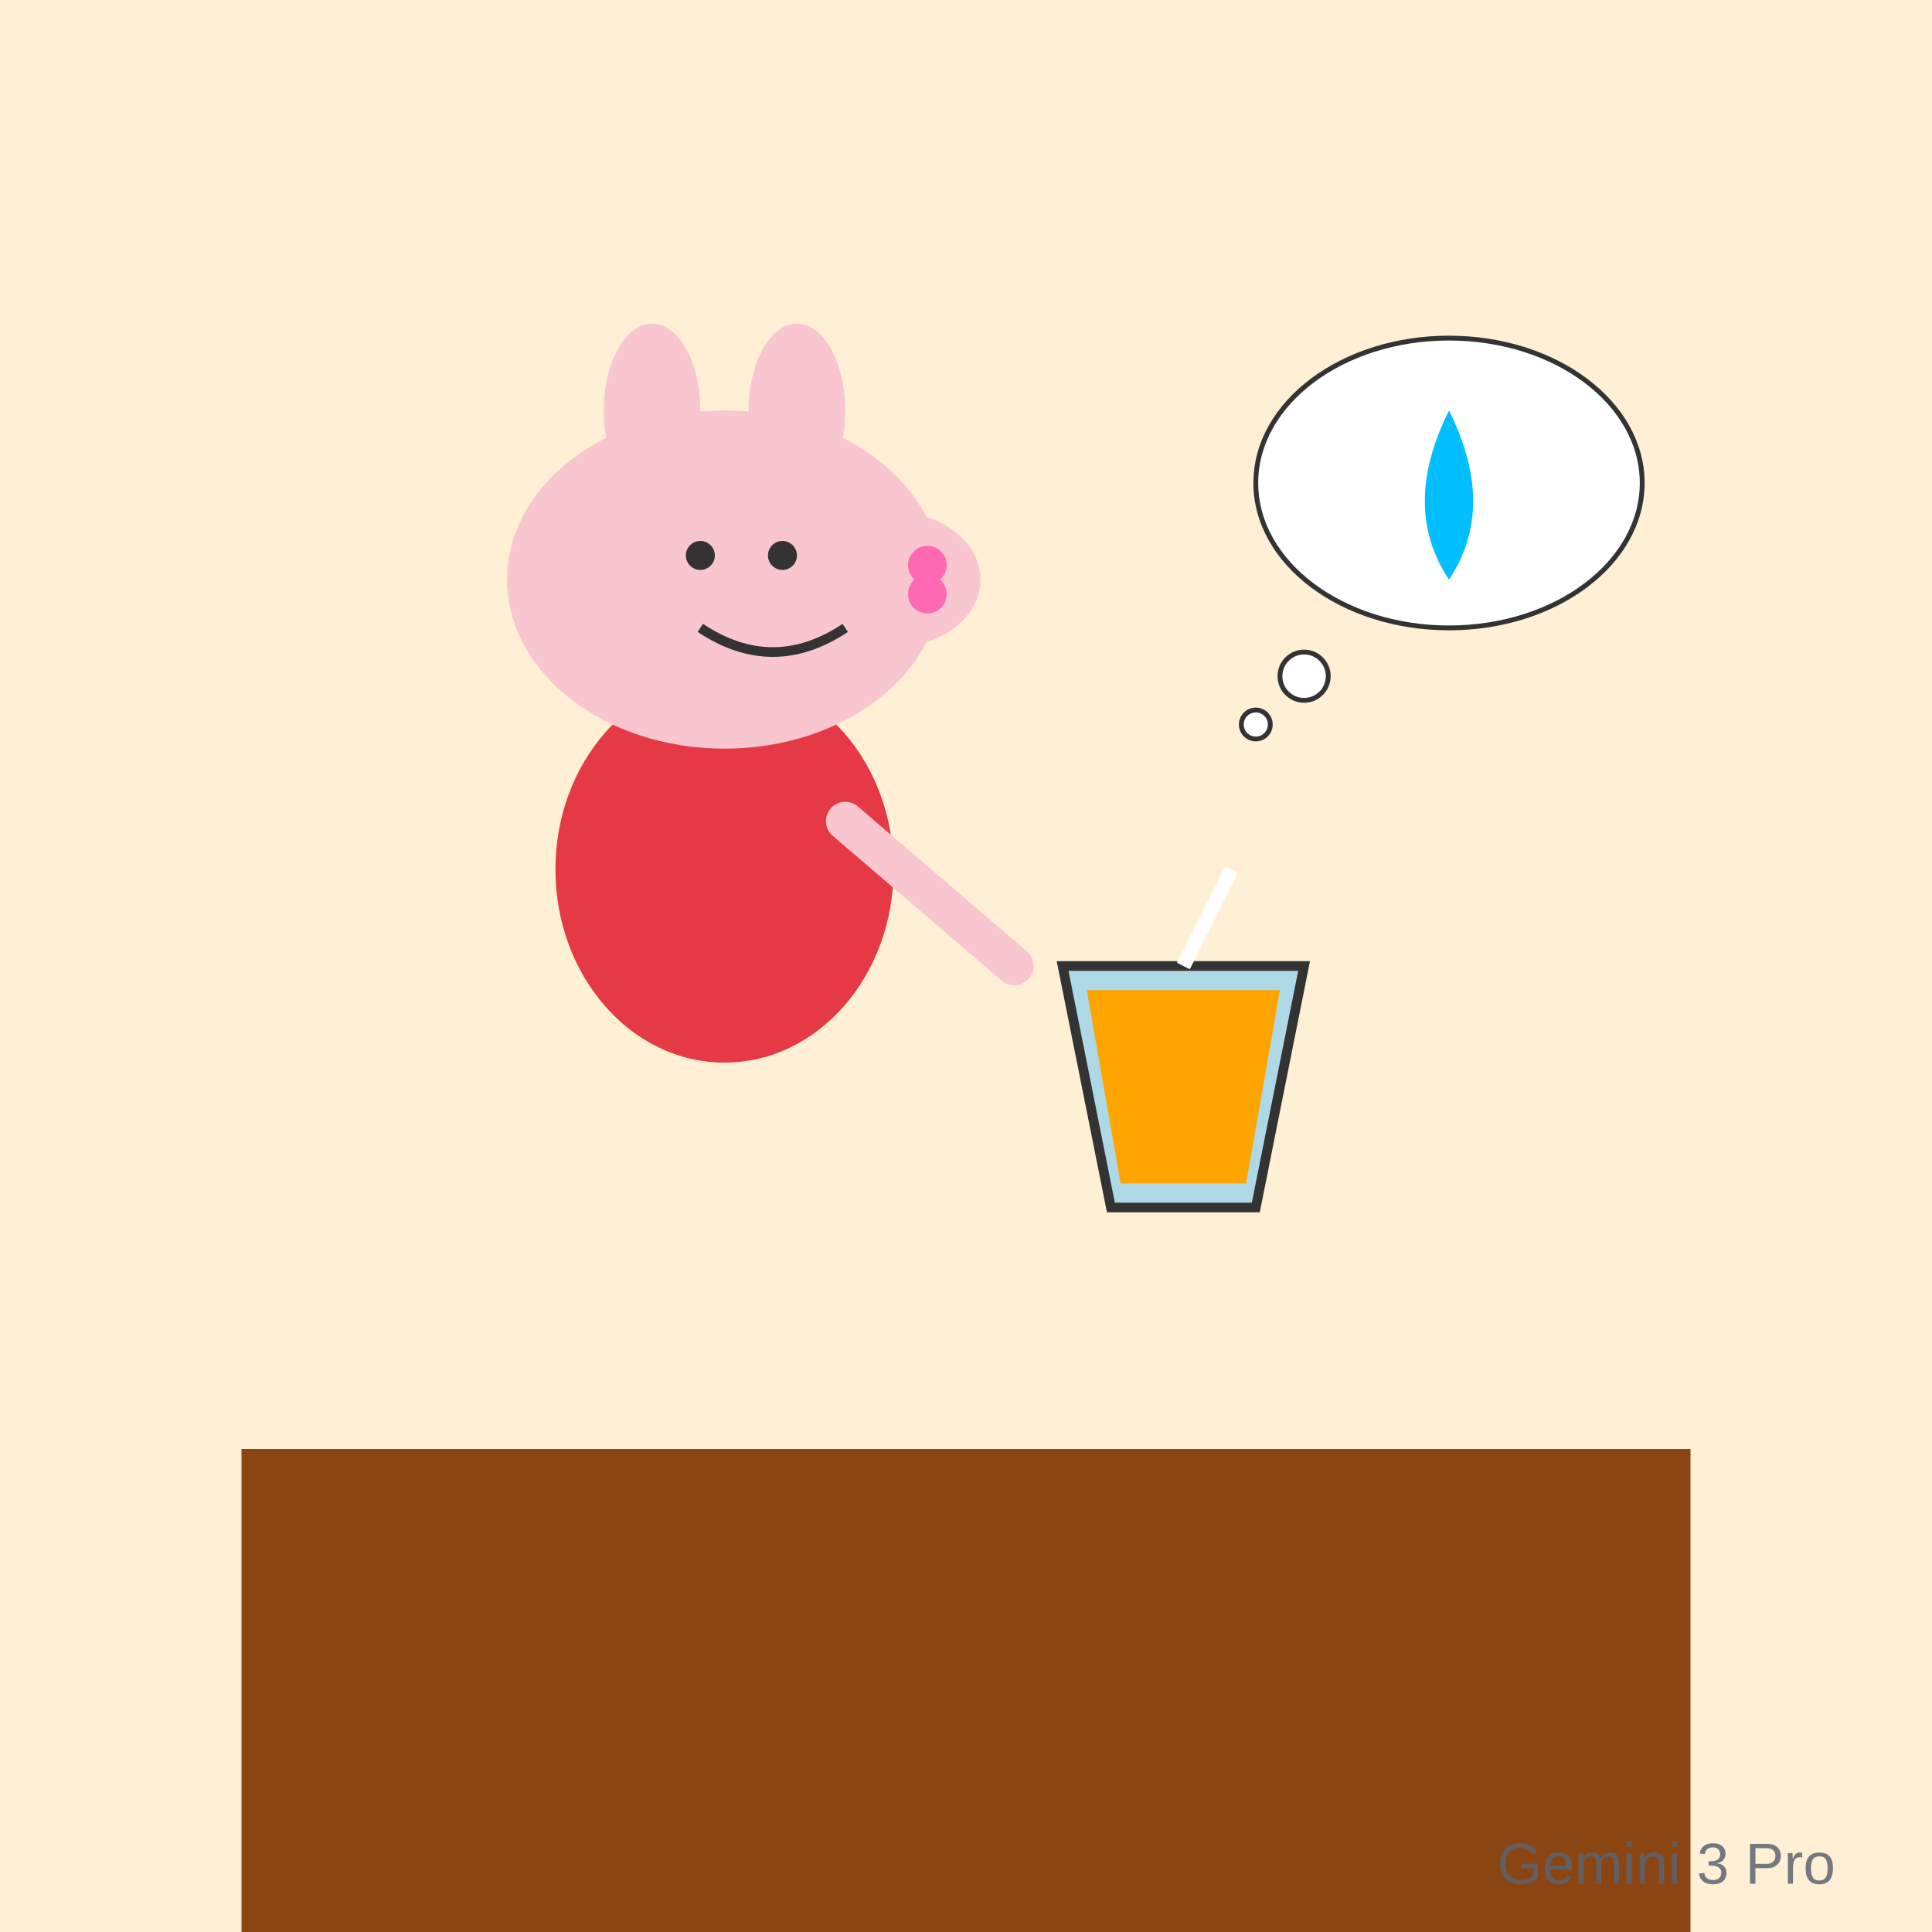
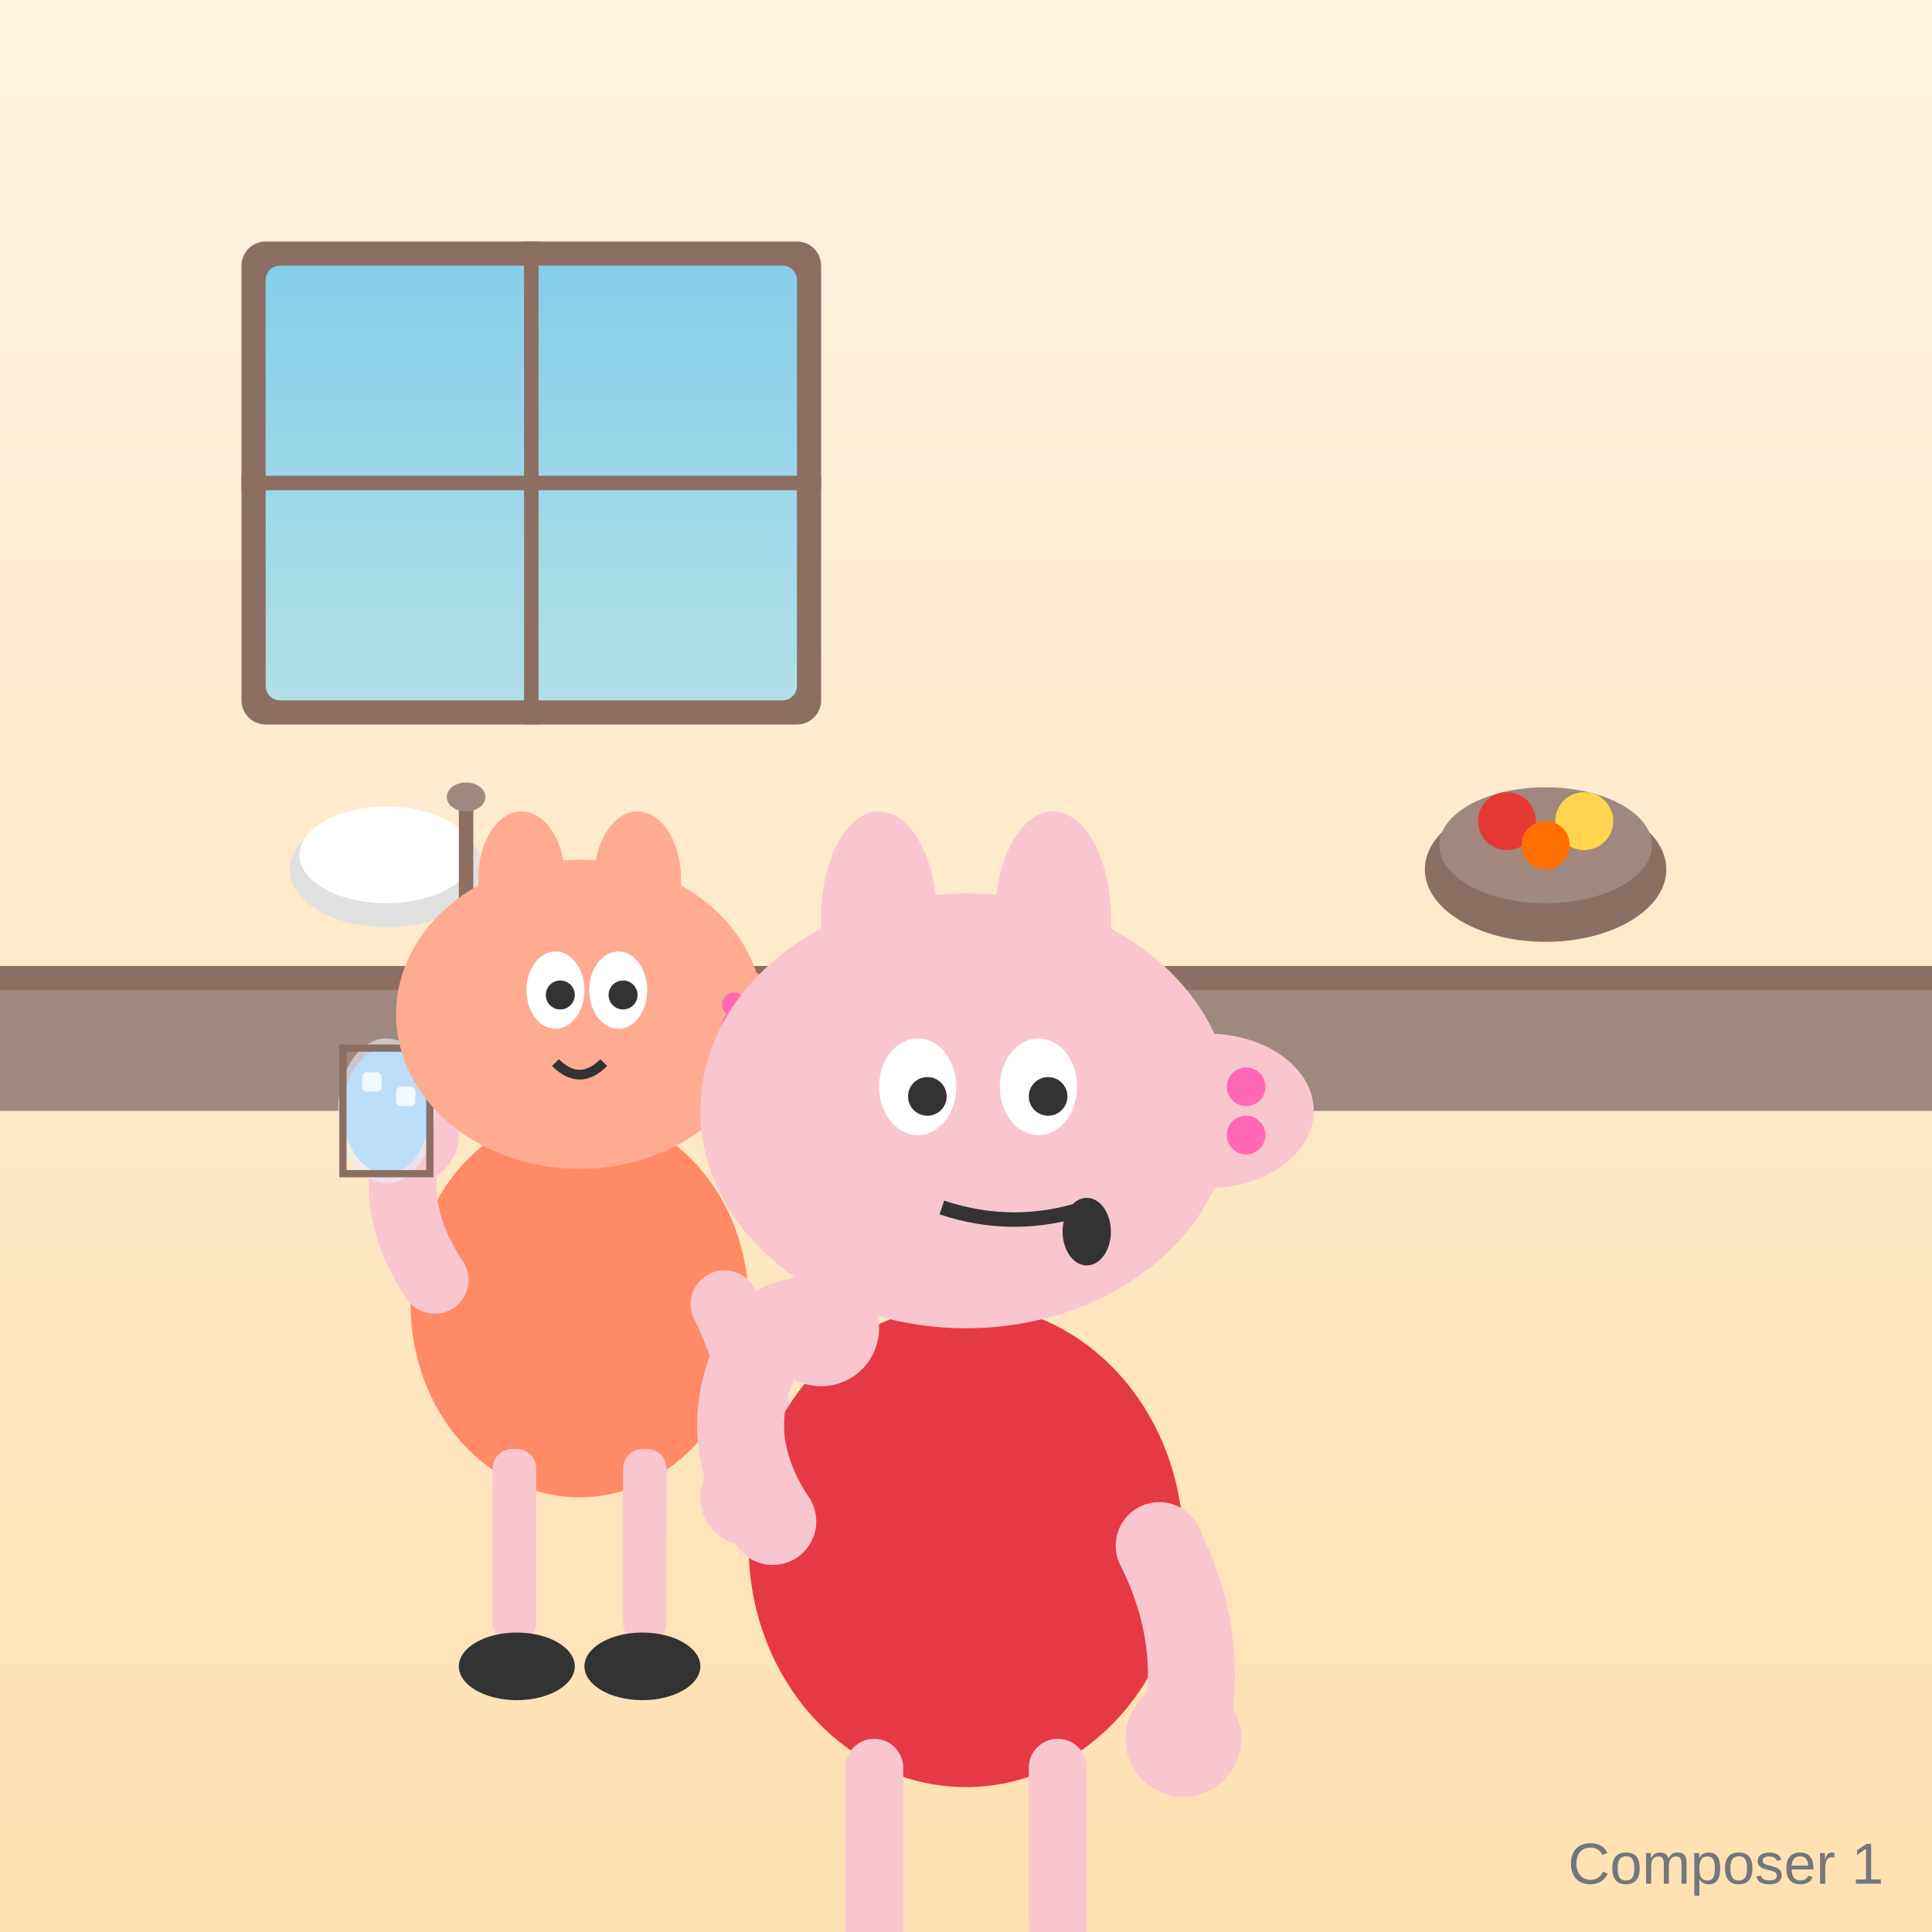
<svg xmlns="http://www.w3.org/2000/svg" viewBox="0 0 400 400" width="400" height="400">
-   <rect width="400" height="400" fill="#FFEFD5" />
-   <rect x="50" y="300" width="300" height="100" fill="#8B4513" />
-   <g transform="translate(150, 150)">
-     <ellipse cx="0" cy="30" rx="35" ry="40" fill="#E63946" />
-     <ellipse cx="0" cy="-30" rx="45" ry="35" fill="#F9C6CF" />
-     <ellipse cx="35" cy="-30" rx="18" ry="14" fill="#F9C6CF" />
-     <circle cx="42" cy="-33" r="4" fill="#FF69B4" />
-     <circle cx="42" cy="-27" r="4" fill="#FF69B4" />
-     <ellipse cx="-15" cy="-65" rx="10" ry="18" fill="#F9C6CF" />
-     <ellipse cx="15" cy="-65" rx="10" ry="18" fill="#F9C6CF" />
-     <circle cx="-5" cy="-35" r="3" fill="#333" />
-     <circle cx="12" cy="-35" r="3" fill="#333" />
-     <path d="M -5 -20 Q 10 -10 25 -20" stroke="#333" stroke-width="2" fill="none" />
-     <path d="M 25 20 L 60 50" stroke="#F9C6CF" stroke-width="8" stroke-linecap="round" />
+   <defs>
+     <linearGradient id="kitchenBg2" x1="0%" y1="0%" x2="0%" y2="100%">
+       <stop offset="0%" stop-color="#FFF3E0" />
+       <stop offset="100%" stop-color="#FFE0B2" />
+     </linearGradient>
+     <linearGradient id="windowSky2" x1="0%" y1="0%" x2="0%" y2="100%">
+       <stop offset="0%" stop-color="#87CEEB" />
+       <stop offset="100%" stop-color="#B0E0E6" />
+     </linearGradient>
+   </defs>
+   <rect width="400" height="400" fill="url(#kitchenBg2)" />
+   <rect x="50" y="50" width="120" height="100" rx="5" fill="#8D6E63" />
+   <rect x="55" y="55" width="110" height="90" rx="3" fill="url(#windowSky2)" />
+   <line x1="110" y1="50" x2="110" y2="150" stroke="#8D6E63" stroke-width="3" />
+   <line x1="50" y1="100" x2="170" y2="100" stroke="#8D6E63" stroke-width="3" />
+   <rect x="0" y="200" width="400" height="30" fill="#A1887F" />
+   <rect x="0" y="200" width="400" height="5" fill="#8D6E63" />
+   <g transform="translate(320, 180)">
+     <ellipse cx="0" cy="0" rx="25" ry="15" fill="#8D6E63" />
+     <ellipse cx="0" cy="-5" rx="22" ry="12" fill="#A1887F" />
+     <circle cx="-8" cy="-10" r="6" fill="#E53935" />
+     <circle cx="8" cy="-10" r="6" fill="#FFD54F" />
+     <circle cx="0" cy="-5" r="5" fill="#FF6F00" />
  </g>
-   <g transform="translate(220, 200)">
-     <path d="M 0 0 L 10 50 L 40 50 L 50 0 Z" fill="#ADD8E6" stroke="#333" stroke-width="2" />
-     <path d="M 5 5 L 12 45 L 38 45 L 45 5 Z" fill="#FFA500" />
-     <line x1="25" y1="0" x2="35" y2="-20" stroke="#FFF" stroke-width="3" />
+   <g transform="translate(80, 180)">
+     <ellipse cx="0" cy="0" rx="20" ry="12" fill="#E0E0E0" />
+     <ellipse cx="0" cy="-3" rx="18" ry="10" fill="white" />
+     <rect x="15" y="-15" width="3" height="25" fill="#8D6E63" />
+     <ellipse cx="16.5" cy="-15" rx="4" ry="3" fill="#A1887F" />
  </g>
-   <ellipse cx="300" cy="100" rx="40" ry="30" fill="white" stroke="#333" />
-   <circle cx="270" cy="140" r="5" fill="white" stroke="#333" />
-   <circle cx="260" cy="150" r="3" fill="white" stroke="#333" />
-   <path d="M 300 80 Q 290 100 300 115 Q 310 100 300 80" fill="#00BFFF" transform="translate(0, 5)" />
-   <text x="380" y="390" text-anchor="end" font-family="Arial, sans-serif" font-size="12" fill="#5B6470" opacity="0.85">Gemini 3 Pro</text>
+   <g transform="translate(120, 240)">
+     <ellipse cx="0" cy="30" rx="35" ry="40" fill="#FF8A65" />
+     <rect x="-18" y="60" width="9" height="40" rx="4" fill="#F9C6CF" />
+     <rect x="9" y="60" width="9" height="40" rx="4" fill="#F9C6CF" />
+     <ellipse cx="-13" cy="105" rx="12" ry="7" fill="#333" />
+     <ellipse cx="13" cy="105" rx="12" ry="7" fill="#333" />
+     <path d="M -30 25 Q -40 10 -35 -5" stroke="#F9C6CF" stroke-width="14" stroke-linecap="round" fill="none" />
+     <circle cx="-35" cy="-5" r="10" fill="#F9C6CF" />
+     <path d="M 30 30 Q 40 50 35 70" stroke="#F9C6CF" stroke-width="14" stroke-linecap="round" fill="none" />
+     <circle cx="35" cy="70" r="10" fill="#F9C6CF" />
+     <g transform="translate(-40, -10)">
+       <ellipse cx="0" cy="0" rx="10" ry="15" fill="#E3F2FD" opacity="0.6" />
+       <ellipse cx="0" cy="0" rx="9" ry="13" fill="#BBDEFB" />
+       <rect x="-9" y="-13" width="18" height="26" fill="none" stroke="#8D6E63" stroke-width="1.5" />
+       <rect x="-5" y="-8" width="4" height="4" rx="1" fill="white" opacity="0.8" />
+       <rect x="2" y="-5" width="4" height="4" rx="1" fill="white" opacity="0.8" />
+     </g>
+     <ellipse cx="0" cy="-30" rx="38" ry="32" fill="#FFAB91" />
+     <ellipse cx="28" cy="-30" rx="14" ry="11" fill="#FFAB91" />
+     <circle cx="32" cy="-32" r="2.5" fill="#FF69B4" />
+     <circle cx="32" cy="-28" r="2.5" fill="#FF69B4" />
+     <ellipse cx="-12" cy="-58" rx="9" ry="14" fill="#FFAB91" />
+     <ellipse cx="12" cy="-58" rx="9" ry="14" fill="#FFAB91" />
+     <ellipse cx="-5" cy="-35" rx="6" ry="8" fill="white" />
+     <ellipse cx="8" cy="-35" rx="6" ry="8" fill="white" />
+     <circle cx="-4" cy="-34" r="3" fill="#333" />
+     <circle cx="9" cy="-34" r="3" fill="#333" />
+     <path d="M -5 -20 Q 0 -15 5 -20" stroke="#333" stroke-width="2" fill="none" />
+   </g>
+   <g transform="translate(200, 280)">
+     <ellipse cx="0" cy="40" rx="45" ry="50" fill="#E63946" />
+     <rect x="-25" y="80" width="12" height="50" rx="6" fill="#F9C6CF" />
+     <rect x="13" y="80" width="12" height="50" rx="6" fill="#F9C6CF" />
+     <ellipse cx="-19" cy="135" rx="15" ry="8" fill="#333" />
+     <ellipse cx="19" cy="135" rx="15" ry="8" fill="#333" />
+     <path d="M -40 35 Q -50 20 -45 5 Q -40 -10 -30 -5" stroke="#F9C6CF" stroke-width="18" stroke-linecap="round" fill="none" />
+     <circle cx="-30" cy="-5" r="12" fill="#F9C6CF" />
+     <path d="M 40 40 Q 50 60 45 80" stroke="#F9C6CF" stroke-width="18" stroke-linecap="round" fill="none" />
+     <circle cx="45" cy="80" r="12" fill="#F9C6CF" />
+     <ellipse cx="0" cy="-50" rx="55" ry="45" fill="#F9C6CF" />
+     <ellipse cx="50" cy="-50" rx="22" ry="16" fill="#F9C6CF" />
+     <circle cx="58" cy="-55" r="4" fill="#FF69B4" />
+     <circle cx="58" cy="-45" r="4" fill="#FF69B4" />
+     <ellipse cx="-18" cy="-90" rx="12" ry="22" fill="#F9C6CF" />
+     <ellipse cx="18" cy="-90" rx="12" ry="22" fill="#F9C6CF" />
+     <ellipse cx="-10" cy="-55" rx="8" ry="10" fill="white" />
+     <ellipse cx="15" cy="-55" rx="8" ry="10" fill="white" />
+     <circle cx="-8" cy="-53" r="4" fill="#333" />
+     <circle cx="17" cy="-53" r="4" fill="#333" />
+     <ellipse cx="25" cy="-25" rx="5" ry="7" fill="#333" />
+     <path d="M -5 -30 Q 10 -25 25 -30" stroke="#333" stroke-width="3" fill="none" />
+   </g>
+   <text x="390" y="390" text-anchor="end" font-family="Arial, sans-serif" font-size="12" fill="#5B6470" opacity="0.85">Composer 1</text>
</svg>
